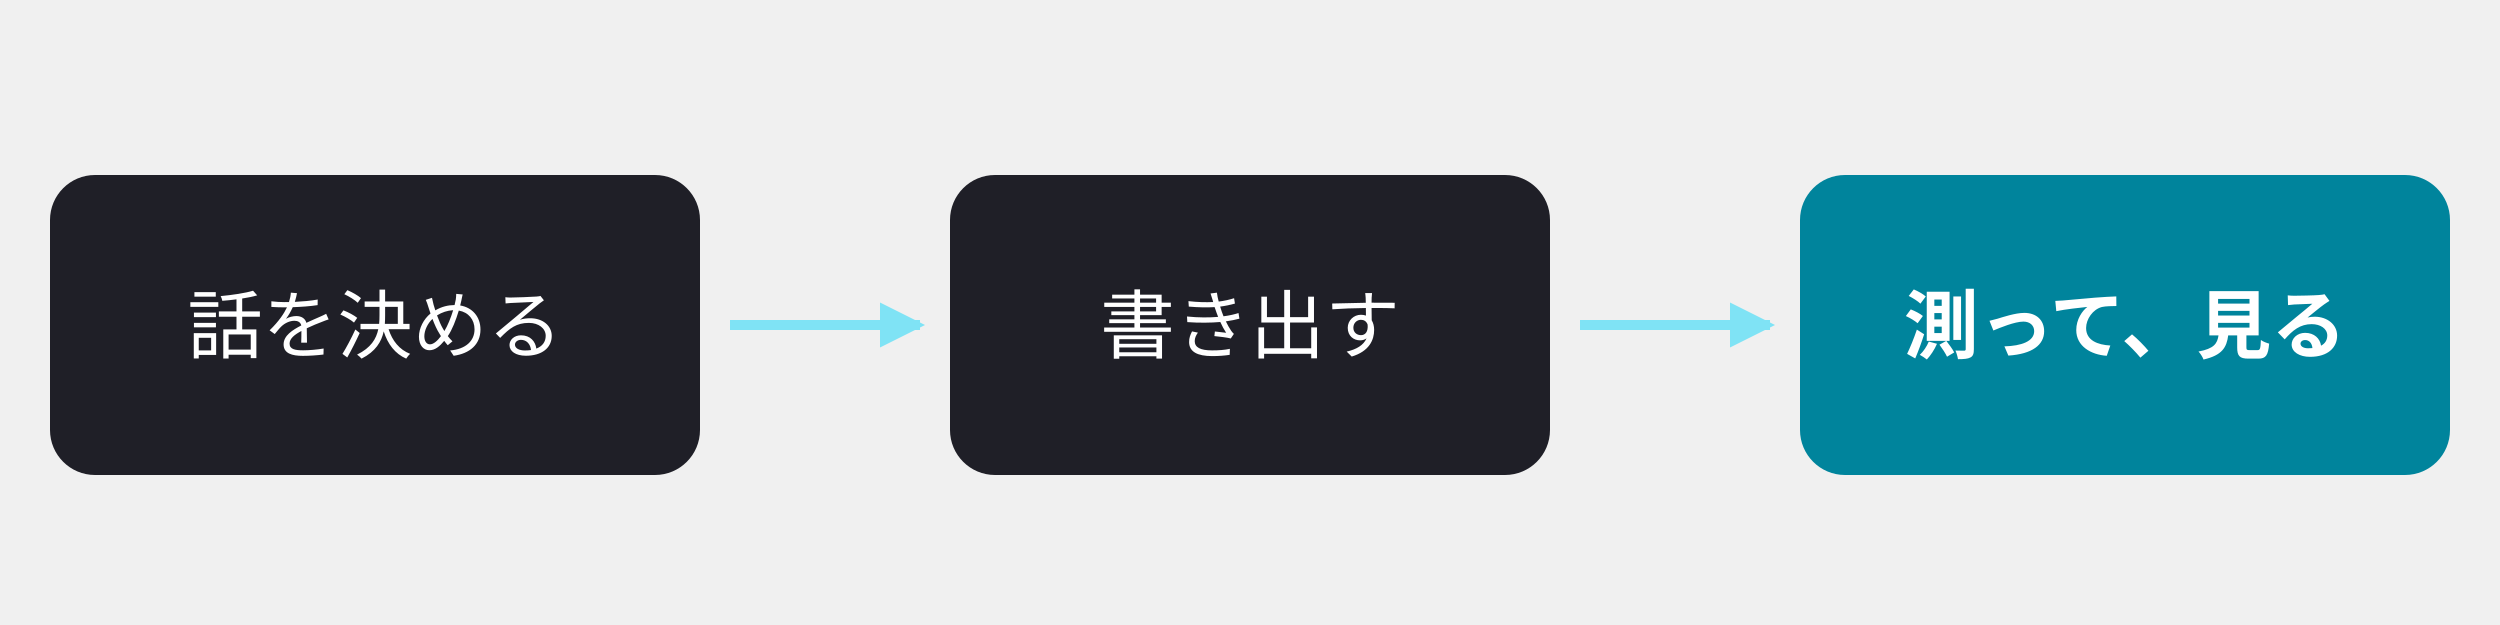
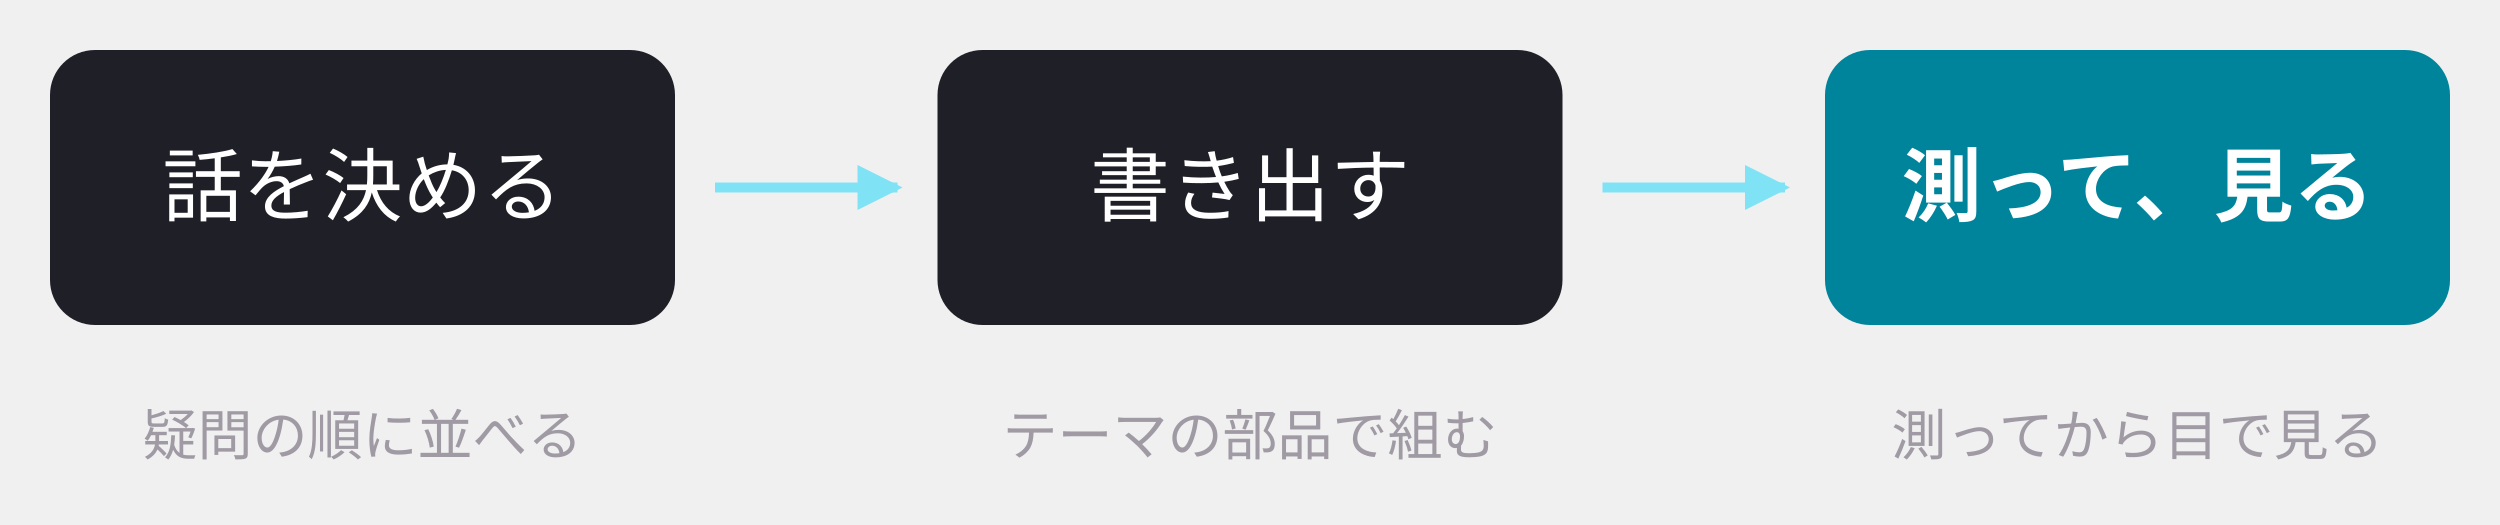
- <svg xmlns="http://www.w3.org/2000/svg" viewBox="0 0 1000 250" font-family="'Zen Maru Gothic','Hiragino Maru Gothic ProN',sans-serif">
+ <svg xmlns="http://www.w3.org/2000/svg" viewBox="0 0 1000 210" font-family="'Zen Maru Gothic','Hiragino Maru Gothic ProN',sans-serif">
  <defs>
    <marker id="arw" markerUnits="userSpaceOnUse" markerWidth="18" markerHeight="18" refX="16" refY="9" orient="auto">
      <path d="M0 0L18 9L0 18z" fill="#7fe3f5" />
    </marker>
  </defs>
-   <rect x="20" y="70" width="260" height="120" rx="18" fill="#1f1f27" />
-   <text x="150" y="141" text-anchor="middle" font-size="30" fill="#ffffff">話を決める</text>
-   <line x1="292" y1="130" x2="368" y2="130" stroke="#7fe3f5" stroke-width="4" marker-end="url(#arw)" />
-   <rect x="380" y="70" width="240" height="120" rx="18" fill="#1f1f27" />
-   <text x="500" y="141" text-anchor="middle" font-size="30" fill="#ffffff">書き出す</text>
-   <line x1="632" y1="130" x2="708" y2="130" stroke="#7fe3f5" stroke-width="4" marker-end="url(#arw)" />
-   <rect x="720" y="70" width="260" height="120" rx="18" fill="#00849c" />
-   <text x="850" y="141" text-anchor="middle" font-size="30" font-weight="700" fill="#ffffff">測って、見る</text>
+   <rect x="20" y="20" width="250" height="110" rx="18" fill="#1f1f27" />
+   <text x="145.0" y="86.0" text-anchor="middle" font-size="32" fill="#ffffff">話を決める</text>
+   <text x="145.0" y="182" text-anchor="middle" font-size="22" fill="#a09aa4">疑問の順に並べる</text>
+   <line x1="286" y1="75.0" x2="359" y2="75.0" stroke="#7fe3f5" stroke-width="4" marker-end="url(#arw)" />
+   <rect x="375" y="20" width="250" height="110" rx="18" fill="#1f1f27" />
+   <text x="500.0" y="86.0" text-anchor="middle" font-size="32" fill="#ffffff">書き出す</text>
+   <text x="500.0" y="182" text-anchor="middle" font-size="22" fill="#a09aa4">テーマの部品で組む</text>
+   <line x1="641" y1="75.0" x2="714" y2="75.0" stroke="#7fe3f5" stroke-width="4" marker-end="url(#arw)" />
+   <rect x="730" y="20" width="250" height="110" rx="18" fill="#00849c" />
+   <text x="855.0" y="86.0" text-anchor="middle" font-size="32" fill="#ffffff" font-weight="700">測って、見る</text>
+   <text x="855.0" y="182" text-anchor="middle" font-size="22" fill="#a09aa4">測ってから目で見る</text>
</svg>
